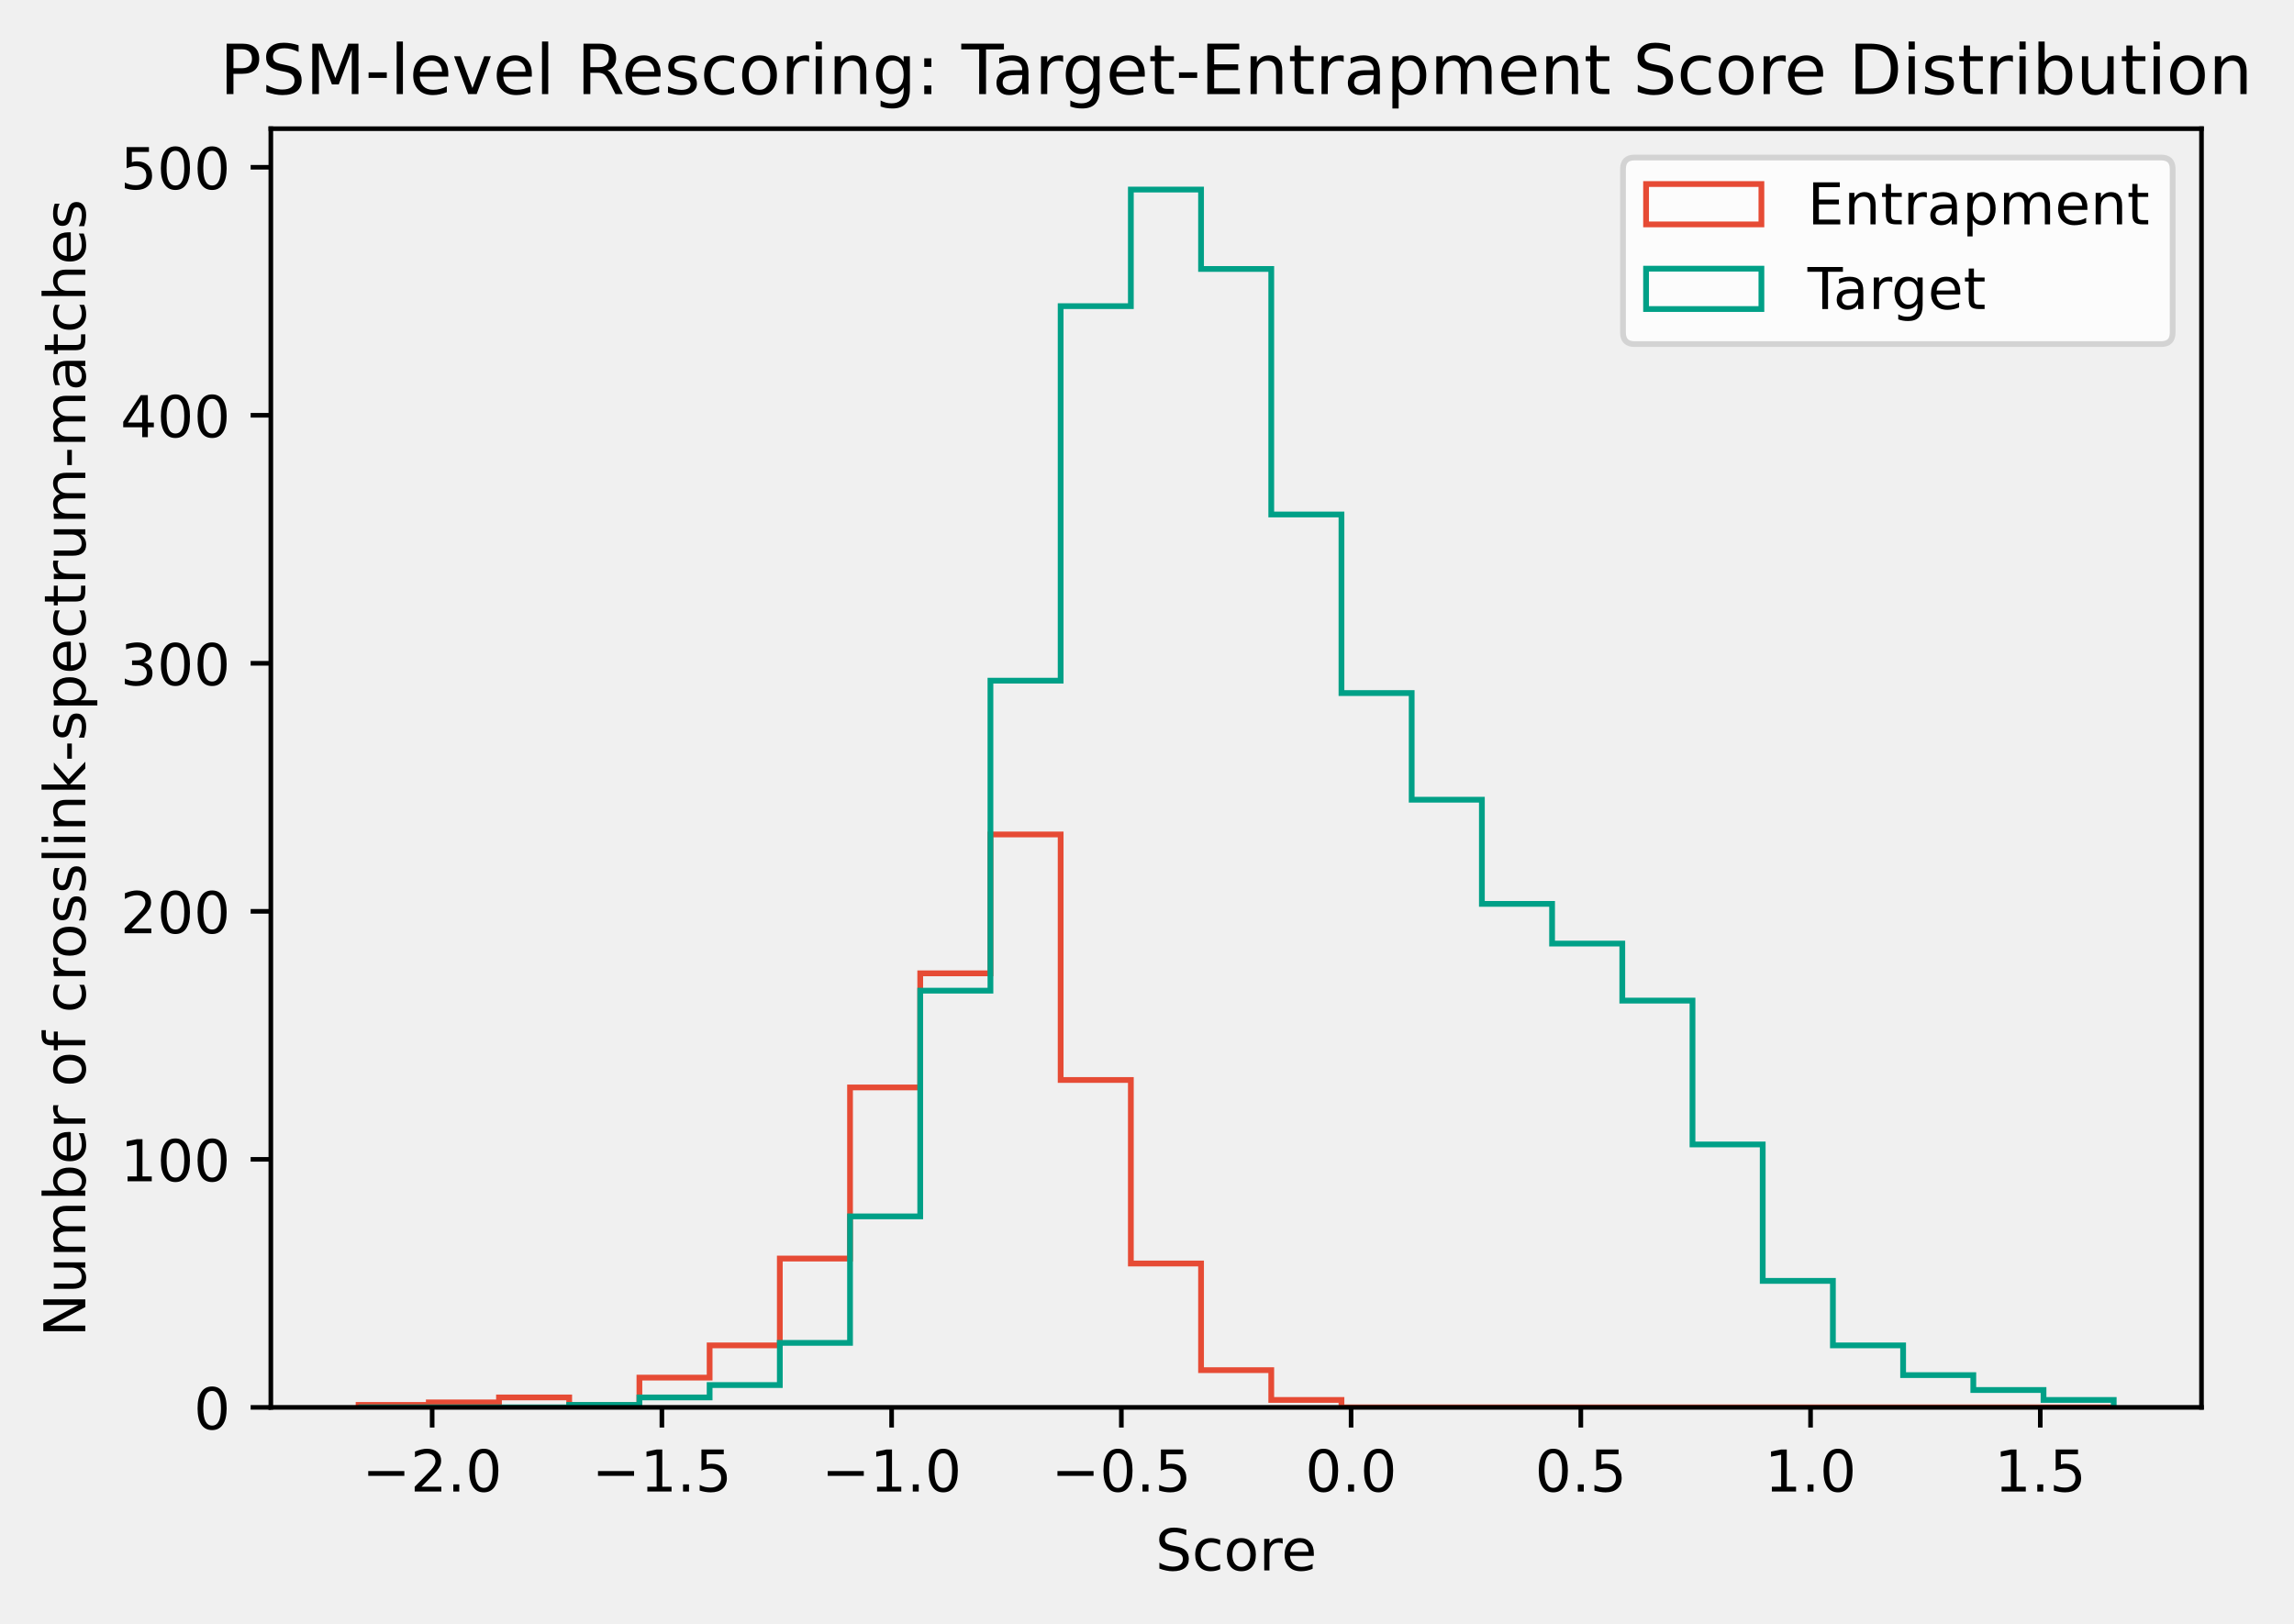
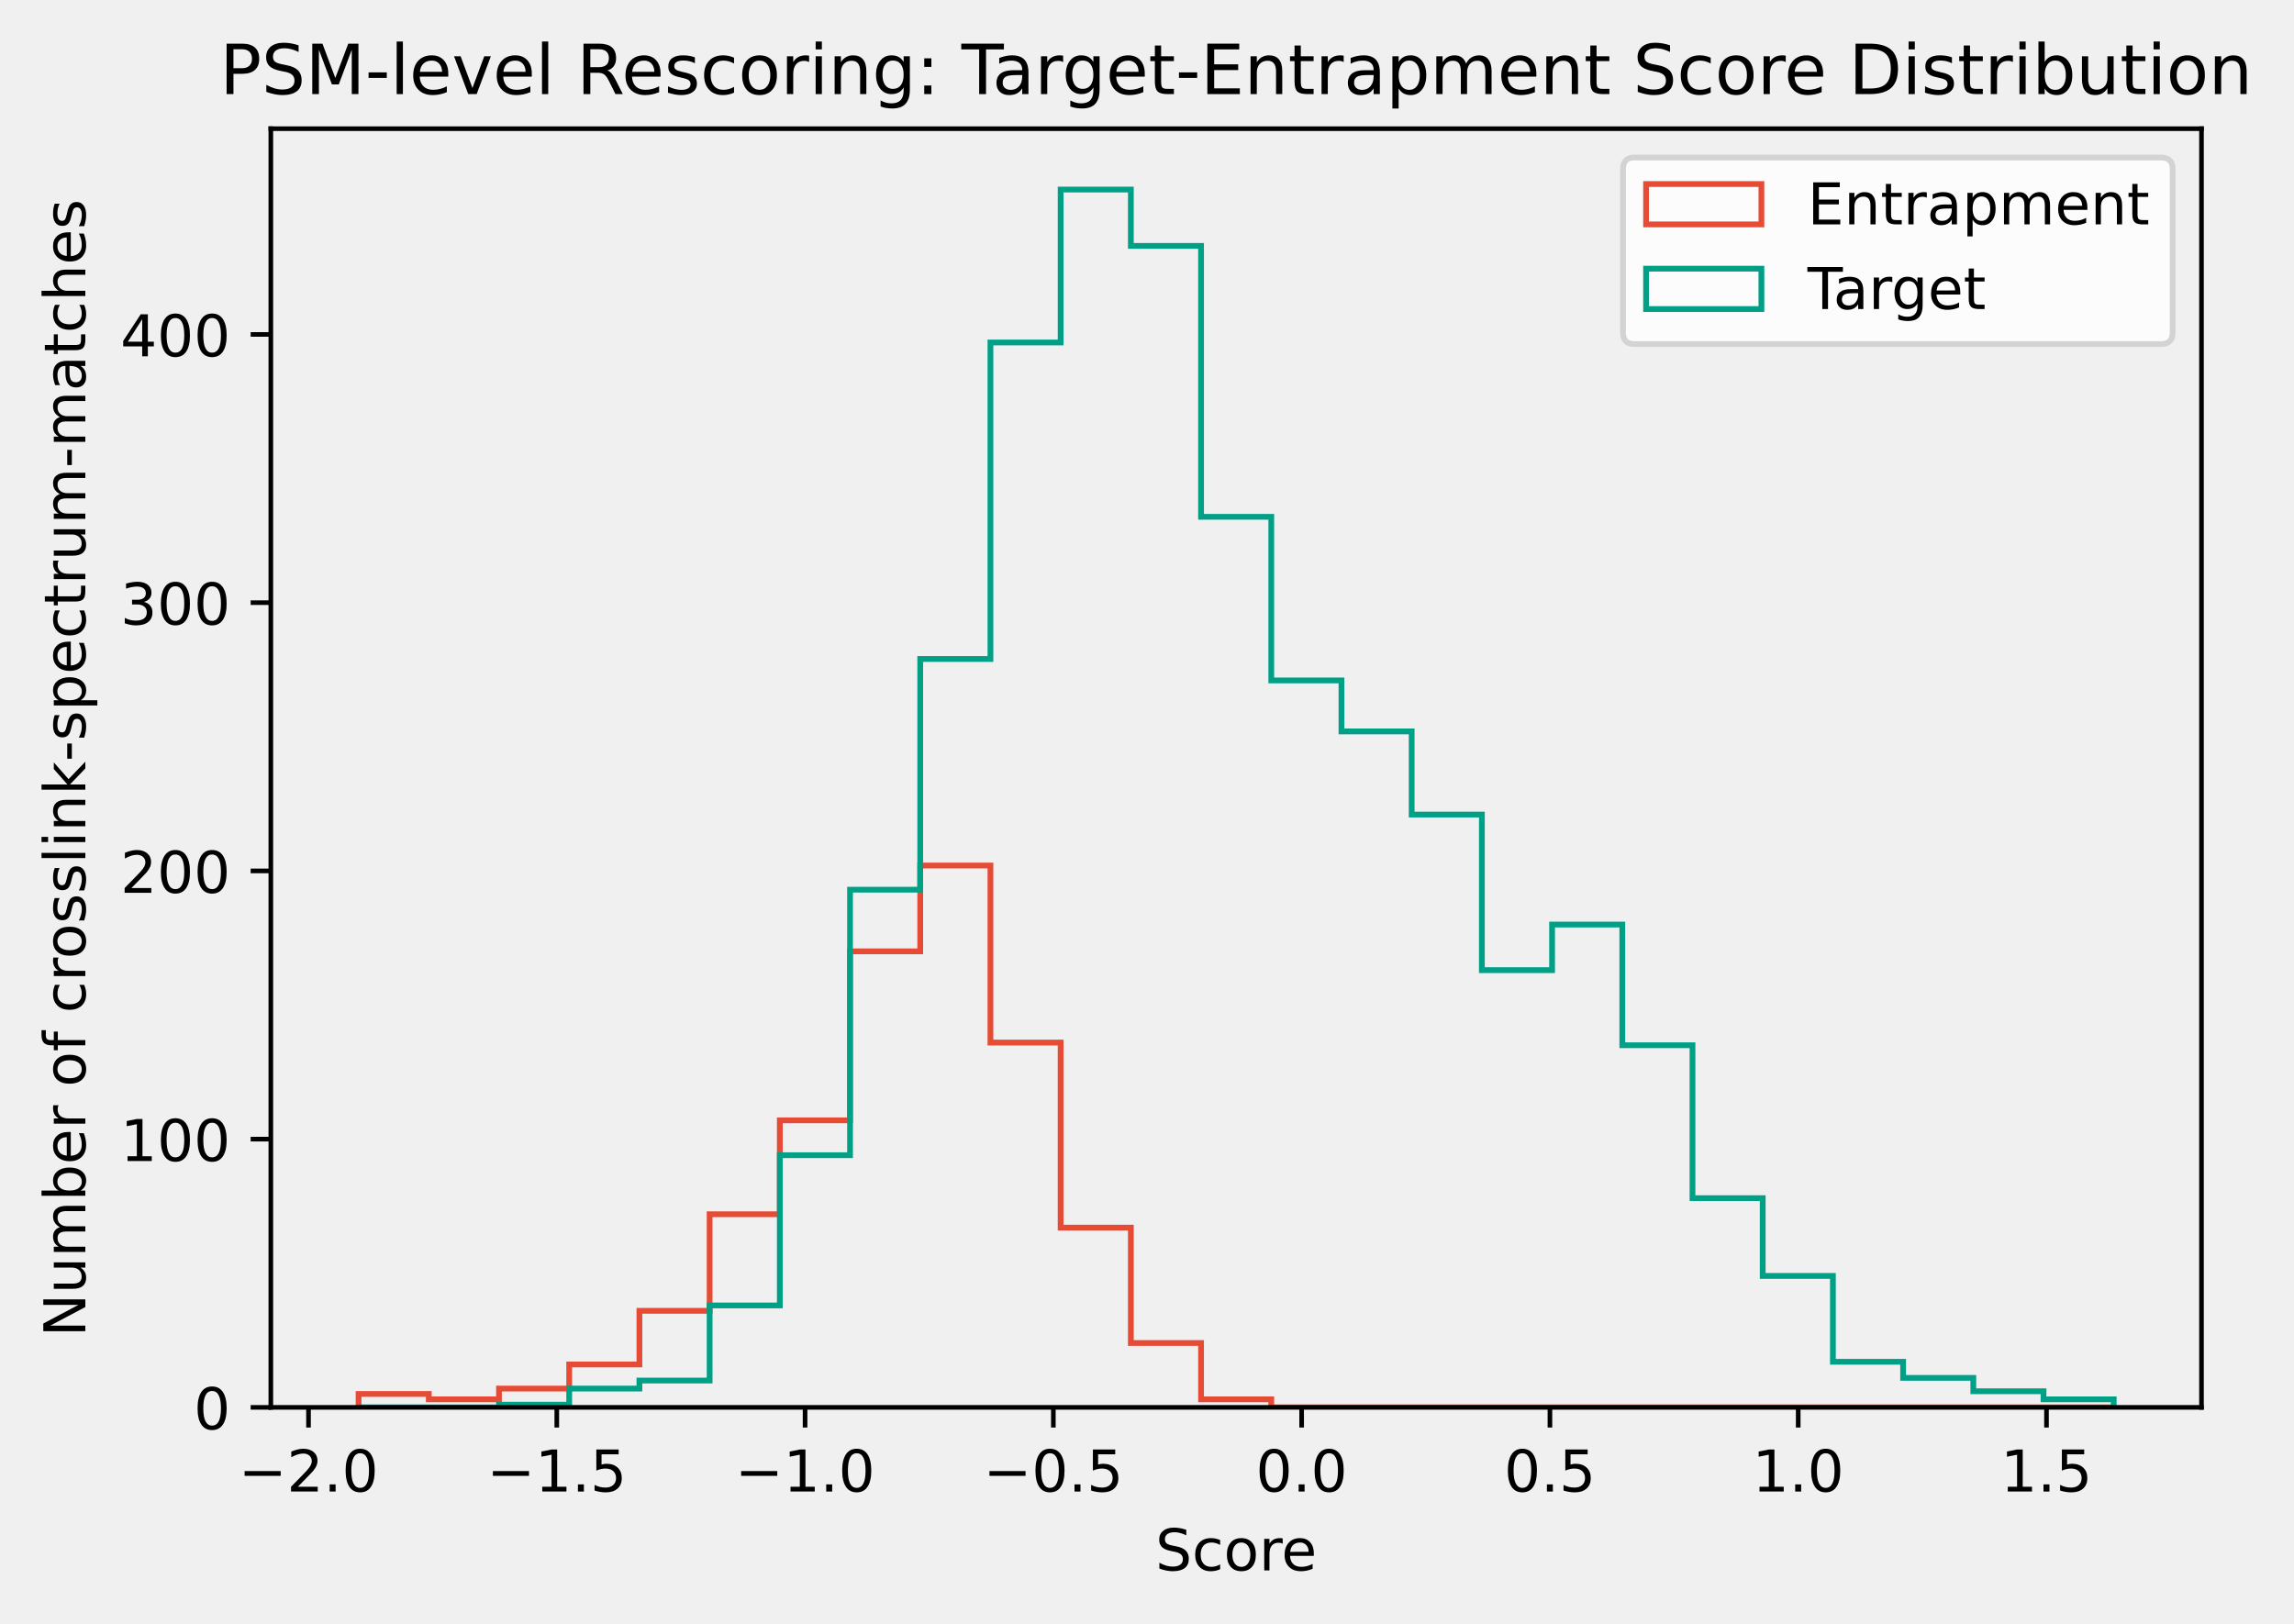
<svg xmlns="http://www.w3.org/2000/svg" xmlns:xlink="http://www.w3.org/1999/xlink" width="397.809pt" height="281.634pt" viewBox="0 0 397.809 281.634" version="1.1">
  <defs>
    <style type="text/css">*{stroke-linejoin: round; stroke-linecap: butt}</style>
  </defs>
  <g id="figure_1">
    <g id="patch_1">
      <path d="M -0 281.634  L 397.809 281.634  L 397.809 0  L -0 0  L -0 281.634  z " style="fill: none" />
    </g>
    <g id="axes_1">
      <g id="patch_2">
        <path d="M 46.966 244.078  L 381.766 244.078  L 381.766 22.318  L 46.966 22.318  L 46.966 244.078  z " style="fill: none" />
      </g>
      <g id="matplotlib.axis_1">
        <g id="xtick_1">
          <g id="line2d_1">
            <defs>
-               <path id="maec3197d3c" d="M 0 0  L 0 3.5  " style="stroke: #000000; stroke-width: 0.8" />
+               <path id="mf1814e550e" d="M 0 0  L 0 3.5  " style="stroke: #000000; stroke-width: 0.8" />
            </defs>
            <g>
-               <use xlink:href="#maec3197d3c" x="74.941" y="244.078" style="stroke: #000000; stroke-width: 0.8" />
+               <use xlink:href="#mf1814e550e" x="53.498" y="244.078" style="stroke: #000000; stroke-width: 0.8" />
            </g>
          </g>
          <g id="text_1">
-             <g transform="translate(62.80006 258.6766) scale(0.1 -0.1)">
+             <g transform="translate(41.35702 258.6766) scale(0.1 -0.1)">
              <defs>
                <path id="DejaVuSans-2212" d="M 678 2272  L 4684 2272  L 4684 1741  L 678 1741  L 678 2272  z " transform="scale(0.015625)" />
                <path id="DejaVuSans-32" d="M 1228 531  L 3431 531  L 3431 0  L 469 0  L 469 531  Q 828 903 1448 1529  Q 2069 2156 2228 2338  Q 2531 2678 2651 2914  Q 2772 3150 2772 3378  Q 2772 3750 2511 3984  Q 2250 4219 1831 4219  Q 1534 4219 1204 4116  Q 875 4013 500 3803  L 500 4441  Q 881 4594 1212 4672  Q 1544 4750 1819 4750  Q 2544 4750 2975 4387  Q 3406 4025 3406 3419  Q 3406 3131 3298 2873  Q 3191 2616 2906 2266  Q 2828 2175 2409 1742  Q 1991 1309 1228 531  z " transform="scale(0.015625)" />
                <path id="DejaVuSans-2e" d="M 684 794  L 1344 794  L 1344 0  L 684 0  L 684 794  z " transform="scale(0.015625)" />
                <path id="DejaVuSans-30" d="M 2034 4250  Q 1547 4250 1301 3770  Q 1056 3291 1056 2328  Q 1056 1369 1301 889  Q 1547 409 2034 409  Q 2525 409 2770 889  Q 3016 1369 3016 2328  Q 3016 3291 2770 3770  Q 2525 4250 2034 4250  z M 2034 4750  Q 2819 4750 3233 4129  Q 3647 3509 3647 2328  Q 3647 1150 3233 529  Q 2819 -91 2034 -91  Q 1250 -91 836 529  Q 422 1150 422 2328  Q 422 3509 836 4129  Q 1250 4750 2034 4750  z " transform="scale(0.015625)" />
              </defs>
              <use xlink:href="#DejaVuSans-2212" />
              <use xlink:href="#DejaVuSans-32" transform="translate(83.78906 0)" />
              <use xlink:href="#DejaVuSans-2e" transform="translate(147.4121 0)" />
              <use xlink:href="#DejaVuSans-30" transform="translate(179.1992 0)" />
            </g>
          </g>
        </g>
        <g id="xtick_2">
          <g id="line2d_2">
            <g>
-               <use xlink:href="#maec3197d3c" x="114.78" y="244.078" style="stroke: #000000; stroke-width: 0.8" />
+               <use xlink:href="#mf1814e550e" x="96.554" y="244.078" style="stroke: #000000; stroke-width: 0.8" />
            </g>
          </g>
          <g id="text_2">
-             <g transform="translate(102.6387 258.6766) scale(0.1 -0.1)">
+             <g transform="translate(84.41268 258.6766) scale(0.1 -0.1)">
              <defs>
                <path id="DejaVuSans-31" d="M 794 531  L 1825 531  L 1825 4091  L 703 3866  L 703 4441  L 1819 4666  L 2450 4666  L 2450 531  L 3481 531  L 3481 0  L 794 0  L 794 531  z " transform="scale(0.015625)" />
                <path id="DejaVuSans-35" d="M 691 4666  L 3169 4666  L 3169 4134  L 1269 4134  L 1269 2991  Q 1406 3038 1543 3061  Q 1681 3084 1819 3084  Q 2600 3084 3056 2656  Q 3513 2228 3513 1497  Q 3513 744 3044 326  Q 2575 -91 1722 -91  Q 1428 -91 1123 -41  Q 819 9 494 109  L 494 744  Q 775 591 1075 516  Q 1375 441 1709 441  Q 2250 441 2565 725  Q 2881 1009 2881 1497  Q 2881 1984 2565 2268  Q 2250 2553 1709 2553  Q 1456 2553 1204 2497  Q 953 2441 691 2322  L 691 4666  z " transform="scale(0.015625)" />
              </defs>
              <use xlink:href="#DejaVuSans-2212" />
              <use xlink:href="#DejaVuSans-31" transform="translate(83.78906 0)" />
              <use xlink:href="#DejaVuSans-2e" transform="translate(147.4121 0)" />
              <use xlink:href="#DejaVuSans-35" transform="translate(179.1992 0)" />
            </g>
          </g>
        </g>
        <g id="xtick_3">
          <g id="line2d_3">
            <g>
-               <use xlink:href="#maec3197d3c" x="154.619" y="244.078" style="stroke: #000000; stroke-width: 0.8" />
+               <use xlink:href="#mf1814e550e" x="139.61" y="244.078" style="stroke: #000000; stroke-width: 0.8" />
            </g>
          </g>
          <g id="text_3">
-             <g transform="translate(142.4774 258.6766) scale(0.1 -0.1)">
+             <g transform="translate(127.4683 258.6766) scale(0.1 -0.1)">
              <use xlink:href="#DejaVuSans-2212" />
              <use xlink:href="#DejaVuSans-31" transform="translate(83.78906 0)" />
              <use xlink:href="#DejaVuSans-2e" transform="translate(147.4121 0)" />
              <use xlink:href="#DejaVuSans-30" transform="translate(179.1992 0)" />
            </g>
          </g>
        </g>
        <g id="xtick_4">
          <g id="line2d_4">
            <g>
-               <use xlink:href="#maec3197d3c" x="194.457" y="244.078" style="stroke: #000000; stroke-width: 0.8" />
+               <use xlink:href="#mf1814e550e" x="182.665" y="244.078" style="stroke: #000000; stroke-width: 0.8" />
            </g>
          </g>
          <g id="text_4">
-             <g transform="translate(182.316 258.6766) scale(0.1 -0.1)">
+             <g transform="translate(170.524 258.6766) scale(0.1 -0.1)">
              <use xlink:href="#DejaVuSans-2212" />
              <use xlink:href="#DejaVuSans-30" transform="translate(83.78906 0)" />
              <use xlink:href="#DejaVuSans-2e" transform="translate(147.4121 0)" />
              <use xlink:href="#DejaVuSans-35" transform="translate(179.1992 0)" />
            </g>
          </g>
        </g>
        <g id="xtick_5">
          <g id="line2d_5">
            <g>
-               <use xlink:href="#maec3197d3c" x="234.296" y="244.078" style="stroke: #000000; stroke-width: 0.8" />
+               <use xlink:href="#mf1814e550e" x="225.721" y="244.078" style="stroke: #000000; stroke-width: 0.8" />
            </g>
          </g>
          <g id="text_5">
-             <g transform="translate(226.3445 258.6766) scale(0.1 -0.1)">
+             <g transform="translate(217.7695 258.6766) scale(0.1 -0.1)">
              <use xlink:href="#DejaVuSans-30" />
              <use xlink:href="#DejaVuSans-2e" transform="translate(63.62305 0)" />
              <use xlink:href="#DejaVuSans-30" transform="translate(95.41016 0)" />
            </g>
          </g>
        </g>
        <g id="xtick_6">
          <g id="line2d_6">
            <g>
-               <use xlink:href="#maec3197d3c" x="274.135" y="244.078" style="stroke: #000000; stroke-width: 0.8" />
+               <use xlink:href="#mf1814e550e" x="268.777" y="244.078" style="stroke: #000000; stroke-width: 0.8" />
            </g>
          </g>
          <g id="text_6">
-             <g transform="translate(266.1832 258.6766) scale(0.1 -0.1)">
+             <g transform="translate(260.8252 258.6766) scale(0.1 -0.1)">
              <use xlink:href="#DejaVuSans-30" />
              <use xlink:href="#DejaVuSans-2e" transform="translate(63.62305 0)" />
              <use xlink:href="#DejaVuSans-35" transform="translate(95.41016 0)" />
            </g>
          </g>
        </g>
        <g id="xtick_7">
          <g id="line2d_7">
            <g>
-               <use xlink:href="#maec3197d3c" x="313.973" y="244.078" style="stroke: #000000; stroke-width: 0.8" />
+               <use xlink:href="#mf1814e550e" x="311.832" y="244.078" style="stroke: #000000; stroke-width: 0.8" />
            </g>
          </g>
          <g id="text_7">
-             <g transform="translate(306.0219 258.6766) scale(0.1 -0.1)">
+             <g transform="translate(303.8808 258.6766) scale(0.1 -0.1)">
              <use xlink:href="#DejaVuSans-31" />
              <use xlink:href="#DejaVuSans-2e" transform="translate(63.62305 0)" />
              <use xlink:href="#DejaVuSans-30" transform="translate(95.41016 0)" />
            </g>
          </g>
        </g>
        <g id="xtick_8">
          <g id="line2d_8">
            <g>
-               <use xlink:href="#maec3197d3c" x="353.812" y="244.078" style="stroke: #000000; stroke-width: 0.8" />
+               <use xlink:href="#mf1814e550e" x="354.888" y="244.078" style="stroke: #000000; stroke-width: 0.8" />
            </g>
          </g>
          <g id="text_8">
-             <g transform="translate(345.8605 258.6766) scale(0.1 -0.1)">
+             <g transform="translate(346.9365 258.6766) scale(0.1 -0.1)">
              <use xlink:href="#DejaVuSans-31" />
              <use xlink:href="#DejaVuSans-2e" transform="translate(63.62305 0)" />
              <use xlink:href="#DejaVuSans-35" transform="translate(95.41016 0)" />
            </g>
          </g>
        </g>
        <g id="text_9">
          <g transform="translate(200.3633 272.3547) scale(0.1 -0.1)">
            <defs>
              <path id="DejaVuSans-53" d="M 3425 4513  L 3425 3897  Q 3066 4069 2747 4153  Q 2428 4238 2131 4238  Q 1616 4238 1336 4038  Q 1056 3838 1056 3469  Q 1056 3159 1242 3001  Q 1428 2844 1947 2747  L 2328 2669  Q 3034 2534 3370 2195  Q 3706 1856 3706 1288  Q 3706 609 3251 259  Q 2797 -91 1919 -91  Q 1588 -91 1214 -16  Q 841 59 441 206  L 441 856  Q 825 641 1194 531  Q 1563 422 1919 422  Q 2459 422 2753 634  Q 3047 847 3047 1241  Q 3047 1584 2836 1778  Q 2625 1972 2144 2069  L 1759 2144  Q 1053 2284 737 2584  Q 422 2884 422 3419  Q 422 4038 858 4394  Q 1294 4750 2059 4750  Q 2388 4750 2728 4690  Q 3069 4631 3425 4513  z " transform="scale(0.015625)" />
              <path id="DejaVuSans-63" d="M 3122 3366  L 3122 2828  Q 2878 2963 2633 3030  Q 2388 3097 2138 3097  Q 1578 3097 1268 2742  Q 959 2388 959 1747  Q 959 1106 1268 751  Q 1578 397 2138 397  Q 2388 397 2633 464  Q 2878 531 3122 666  L 3122 134  Q 2881 22 2623 -34  Q 2366 -91 2075 -91  Q 1284 -91 818 406  Q 353 903 353 1747  Q 353 2603 823 3093  Q 1294 3584 2113 3584  Q 2378 3584 2631 3529  Q 2884 3475 3122 3366  z " transform="scale(0.015625)" />
              <path id="DejaVuSans-6f" d="M 1959 3097  Q 1497 3097 1228 2736  Q 959 2375 959 1747  Q 959 1119 1226 758  Q 1494 397 1959 397  Q 2419 397 2687 759  Q 2956 1122 2956 1747  Q 2956 2369 2687 2733  Q 2419 3097 1959 3097  z M 1959 3584  Q 2709 3584 3137 3096  Q 3566 2609 3566 1747  Q 3566 888 3137 398  Q 2709 -91 1959 -91  Q 1206 -91 779 398  Q 353 888 353 1747  Q 353 2609 779 3096  Q 1206 3584 1959 3584  z " transform="scale(0.015625)" />
              <path id="DejaVuSans-72" d="M 2631 2963  Q 2534 3019 2420 3045  Q 2306 3072 2169 3072  Q 1681 3072 1420 2755  Q 1159 2438 1159 1844  L 1159 0  L 581 0  L 581 3500  L 1159 3500  L 1159 2956  Q 1341 3275 1631 3429  Q 1922 3584 2338 3584  Q 2397 3584 2469 3576  Q 2541 3569 2628 3553  L 2631 2963  z " transform="scale(0.015625)" />
              <path id="DejaVuSans-65" d="M 3597 1894  L 3597 1613  L 953 1613  Q 991 1019 1311 708  Q 1631 397 2203 397  Q 2534 397 2845 478  Q 3156 559 3463 722  L 3463 178  Q 3153 47 2828 -22  Q 2503 -91 2169 -91  Q 1331 -91 842 396  Q 353 884 353 1716  Q 353 2575 817 3079  Q 1281 3584 2069 3584  Q 2775 3584 3186 3129  Q 3597 2675 3597 1894  z M 3022 2063  Q 3016 2534 2758 2815  Q 2500 3097 2075 3097  Q 1594 3097 1305 2825  Q 1016 2553 972 2059  L 3022 2063  z " transform="scale(0.015625)" />
            </defs>
            <use xlink:href="#DejaVuSans-53" />
            <use xlink:href="#DejaVuSans-63" transform="translate(63.47656 0)" />
            <use xlink:href="#DejaVuSans-6f" transform="translate(118.457 0)" />
            <use xlink:href="#DejaVuSans-72" transform="translate(179.6387 0)" />
            <use xlink:href="#DejaVuSans-65" transform="translate(218.502 0)" />
          </g>
        </g>
      </g>
      <g id="matplotlib.axis_2">
        <g id="ytick_1">
          <g id="line2d_9">
            <defs>
-               <path id="m46b8b5258b" d="M 0 0  L -3.5 0  " style="stroke: #000000; stroke-width: 0.8" />
+               <path id="m933b0afbf6" d="M 0 0  L -3.5 0  " style="stroke: #000000; stroke-width: 0.8" />
            </defs>
            <g>
-               <use xlink:href="#m46b8b5258b" x="46.966" y="244.078" style="stroke: #000000; stroke-width: 0.8" />
+               <use xlink:href="#m933b0afbf6" x="46.966" y="244.078" style="stroke: #000000; stroke-width: 0.8" />
            </g>
          </g>
          <g id="text_10">
            <g transform="translate(33.60312 247.8773) scale(0.1 -0.1)">
              <use xlink:href="#DejaVuSans-30" />
            </g>
          </g>
        </g>
        <g id="ytick_2">
          <g id="line2d_10">
            <g>
-               <use xlink:href="#m46b8b5258b" x="46.966" y="201.064" style="stroke: #000000; stroke-width: 0.8" />
+               <use xlink:href="#m933b0afbf6" x="46.966" y="197.558" style="stroke: #000000; stroke-width: 0.8" />
            </g>
          </g>
          <g id="text_11">
-             <g transform="translate(20.87813 204.8631) scale(0.1 -0.1)">
+             <g transform="translate(20.87813 201.3575) scale(0.1 -0.1)">
              <use xlink:href="#DejaVuSans-31" />
              <use xlink:href="#DejaVuSans-30" transform="translate(63.62305 0)" />
              <use xlink:href="#DejaVuSans-30" transform="translate(127.2461 0)" />
            </g>
          </g>
        </g>
        <g id="ytick_3">
          <g id="line2d_11">
            <g>
-               <use xlink:href="#m46b8b5258b" x="46.966" y="158.05" style="stroke: #000000; stroke-width: 0.8" />
+               <use xlink:href="#m933b0afbf6" x="46.966" y="151.038" style="stroke: #000000; stroke-width: 0.8" />
            </g>
          </g>
          <g id="text_12">
-             <g transform="translate(20.87813 161.8488) scale(0.1 -0.1)">
+             <g transform="translate(20.87813 154.8377) scale(0.1 -0.1)">
              <use xlink:href="#DejaVuSans-32" />
              <use xlink:href="#DejaVuSans-30" transform="translate(63.62305 0)" />
              <use xlink:href="#DejaVuSans-30" transform="translate(127.2461 0)" />
            </g>
          </g>
        </g>
        <g id="ytick_4">
          <g id="line2d_12">
            <g>
-               <use xlink:href="#m46b8b5258b" x="46.966" y="115.035" style="stroke: #000000; stroke-width: 0.8" />
+               <use xlink:href="#m933b0afbf6" x="46.966" y="104.519" style="stroke: #000000; stroke-width: 0.8" />
            </g>
          </g>
          <g id="text_13">
-             <g transform="translate(20.87813 118.8346) scale(0.1 -0.1)">
+             <g transform="translate(20.87813 108.3179) scale(0.1 -0.1)">
              <defs>
                <path id="DejaVuSans-33" d="M 2597 2516  Q 3050 2419 3304 2112  Q 3559 1806 3559 1356  Q 3559 666 3084 287  Q 2609 -91 1734 -91  Q 1441 -91 1130 -33  Q 819 25 488 141  L 488 750  Q 750 597 1062 519  Q 1375 441 1716 441  Q 2309 441 2620 675  Q 2931 909 2931 1356  Q 2931 1769 2642 2001  Q 2353 2234 1838 2234  L 1294 2234  L 1294 2753  L 1863 2753  Q 2328 2753 2575 2939  Q 2822 3125 2822 3475  Q 2822 3834 2567 4026  Q 2313 4219 1838 4219  Q 1578 4219 1281 4162  Q 984 4106 628 3988  L 628 4550  Q 988 4650 1302 4700  Q 1616 4750 1894 4750  Q 2613 4750 3031 4423  Q 3450 4097 3450 3541  Q 3450 3153 3228 2886  Q 3006 2619 2597 2516  z " transform="scale(0.015625)" />
              </defs>
              <use xlink:href="#DejaVuSans-33" />
              <use xlink:href="#DejaVuSans-30" transform="translate(63.62305 0)" />
              <use xlink:href="#DejaVuSans-30" transform="translate(127.2461 0)" />
            </g>
          </g>
        </g>
        <g id="ytick_5">
          <g id="line2d_13">
            <g>
-               <use xlink:href="#m46b8b5258b" x="46.966" y="72.021" style="stroke: #000000; stroke-width: 0.8" />
+               <use xlink:href="#m933b0afbf6" x="46.966" y="57.999" style="stroke: #000000; stroke-width: 0.8" />
            </g>
          </g>
          <g id="text_14">
-             <g transform="translate(20.87813 75.82032) scale(0.1 -0.1)">
+             <g transform="translate(20.87813 61.79805) scale(0.1 -0.1)">
              <defs>
                <path id="DejaVuSans-34" d="M 2419 4116  L 825 1625  L 2419 1625  L 2419 4116  z M 2253 4666  L 3047 4666  L 3047 1625  L 3713 1625  L 3713 1100  L 3047 1100  L 3047 0  L 2419 0  L 2419 1100  L 313 1100  L 313 1709  L 2253 4666  z " transform="scale(0.015625)" />
              </defs>
              <use xlink:href="#DejaVuSans-34" />
              <use xlink:href="#DejaVuSans-30" transform="translate(63.62305 0)" />
              <use xlink:href="#DejaVuSans-30" transform="translate(127.2461 0)" />
            </g>
          </g>
        </g>
-         <g id="ytick_6">
-           <g id="line2d_14">
-             <g>
-               <use xlink:href="#m46b8b5258b" x="46.966" y="29.007" style="stroke: #000000; stroke-width: 0.8" />
-             </g>
-           </g>
-           <g id="text_15">
-             <g transform="translate(20.87813 32.80606) scale(0.1 -0.1)">
-               <use xlink:href="#DejaVuSans-35" />
-               <use xlink:href="#DejaVuSans-30" transform="translate(63.62305 0)" />
-               <use xlink:href="#DejaVuSans-30" transform="translate(127.2461 0)" />
-             </g>
-           </g>
-         </g>
-         <g id="text_16">
+         <g id="text_15">
          <g transform="translate(14.79844 231.8458) rotate(-90) scale(0.1 -0.1)">
            <defs>
              <path id="DejaVuSans-4e" d="M 628 4666  L 1478 4666  L 3547 763  L 3547 4666  L 4159 4666  L 4159 0  L 3309 0  L 1241 3903  L 1241 0  L 628 0  L 628 4666  z " transform="scale(0.015625)" />
              <path id="DejaVuSans-75" d="M 544 1381  L 544 3500  L 1119 3500  L 1119 1403  Q 1119 906 1312 657  Q 1506 409 1894 409  Q 2359 409 2629 706  Q 2900 1003 2900 1516  L 2900 3500  L 3475 3500  L 3475 0  L 2900 0  L 2900 538  Q 2691 219 2414 64  Q 2138 -91 1772 -91  Q 1169 -91 856 284  Q 544 659 544 1381  z M 1991 3584  L 1991 3584  z " transform="scale(0.015625)" />
              <path id="DejaVuSans-6d" d="M 3328 2828  Q 3544 3216 3844 3400  Q 4144 3584 4550 3584  Q 5097 3584 5394 3201  Q 5691 2819 5691 2113  L 5691 0  L 5113 0  L 5113 2094  Q 5113 2597 4934 2840  Q 4756 3084 4391 3084  Q 3944 3084 3684 2787  Q 3425 2491 3425 1978  L 3425 0  L 2847 0  L 2847 2094  Q 2847 2600 2669 2842  Q 2491 3084 2119 3084  Q 1678 3084 1418 2786  Q 1159 2488 1159 1978  L 1159 0  L 581 0  L 581 3500  L 1159 3500  L 1159 2956  Q 1356 3278 1631 3431  Q 1906 3584 2284 3584  Q 2666 3584 2933 3390  Q 3200 3197 3328 2828  z " transform="scale(0.015625)" />
              <path id="DejaVuSans-62" d="M 3116 1747  Q 3116 2381 2855 2742  Q 2594 3103 2138 3103  Q 1681 3103 1420 2742  Q 1159 2381 1159 1747  Q 1159 1113 1420 752  Q 1681 391 2138 391  Q 2594 391 2855 752  Q 3116 1113 3116 1747  z M 1159 2969  Q 1341 3281 1617 3432  Q 1894 3584 2278 3584  Q 2916 3584 3314 3078  Q 3713 2572 3713 1747  Q 3713 922 3314 415  Q 2916 -91 2278 -91  Q 1894 -91 1617 61  Q 1341 213 1159 525  L 1159 0  L 581 0  L 581 4863  L 1159 4863  L 1159 2969  z " transform="scale(0.015625)" />
              <path id="DejaVuSans-20" transform="scale(0.015625)" />
              <path id="DejaVuSans-66" d="M 2375 4863  L 2375 4384  L 1825 4384  Q 1516 4384 1395 4259  Q 1275 4134 1275 3809  L 1275 3500  L 2222 3500  L 2222 3053  L 1275 3053  L 1275 0  L 697 0  L 697 3053  L 147 3053  L 147 3500  L 697 3500  L 697 3744  Q 697 4328 969 4595  Q 1241 4863 1831 4863  L 2375 4863  z " transform="scale(0.015625)" />
              <path id="DejaVuSans-73" d="M 2834 3397  L 2834 2853  Q 2591 2978 2328 3040  Q 2066 3103 1784 3103  Q 1356 3103 1142 2972  Q 928 2841 928 2578  Q 928 2378 1081 2264  Q 1234 2150 1697 2047  L 1894 2003  Q 2506 1872 2764 1633  Q 3022 1394 3022 966  Q 3022 478 2636 193  Q 2250 -91 1575 -91  Q 1294 -91 989 -36  Q 684 19 347 128  L 347 722  Q 666 556 975 473  Q 1284 391 1588 391  Q 1994 391 2212 530  Q 2431 669 2431 922  Q 2431 1156 2273 1281  Q 2116 1406 1581 1522  L 1381 1569  Q 847 1681 609 1914  Q 372 2147 372 2553  Q 372 3047 722 3315  Q 1072 3584 1716 3584  Q 2034 3584 2315 3537  Q 2597 3491 2834 3397  z " transform="scale(0.015625)" />
              <path id="DejaVuSans-6c" d="M 603 4863  L 1178 4863  L 1178 0  L 603 0  L 603 4863  z " transform="scale(0.015625)" />
              <path id="DejaVuSans-69" d="M 603 3500  L 1178 3500  L 1178 0  L 603 0  L 603 3500  z M 603 4863  L 1178 4863  L 1178 4134  L 603 4134  L 603 4863  z " transform="scale(0.015625)" />
              <path id="DejaVuSans-6e" d="M 3513 2113  L 3513 0  L 2938 0  L 2938 2094  Q 2938 2591 2744 2837  Q 2550 3084 2163 3084  Q 1697 3084 1428 2787  Q 1159 2491 1159 1978  L 1159 0  L 581 0  L 581 3500  L 1159 3500  L 1159 2956  Q 1366 3272 1645 3428  Q 1925 3584 2291 3584  Q 2894 3584 3203 3211  Q 3513 2838 3513 2113  z " transform="scale(0.015625)" />
              <path id="DejaVuSans-6b" d="M 581 4863  L 1159 4863  L 1159 1991  L 2875 3500  L 3609 3500  L 1753 1863  L 3688 0  L 2938 0  L 1159 1709  L 1159 0  L 581 0  L 581 4863  z " transform="scale(0.015625)" />
              <path id="DejaVuSans-2d" d="M 313 2009  L 1997 2009  L 1997 1497  L 313 1497  L 313 2009  z " transform="scale(0.015625)" />
              <path id="DejaVuSans-70" d="M 1159 525  L 1159 -1331  L 581 -1331  L 581 3500  L 1159 3500  L 1159 2969  Q 1341 3281 1617 3432  Q 1894 3584 2278 3584  Q 2916 3584 3314 3078  Q 3713 2572 3713 1747  Q 3713 922 3314 415  Q 2916 -91 2278 -91  Q 1894 -91 1617 61  Q 1341 213 1159 525  z M 3116 1747  Q 3116 2381 2855 2742  Q 2594 3103 2138 3103  Q 1681 3103 1420 2742  Q 1159 2381 1159 1747  Q 1159 1113 1420 752  Q 1681 391 2138 391  Q 2594 391 2855 752  Q 3116 1113 3116 1747  z " transform="scale(0.015625)" />
              <path id="DejaVuSans-74" d="M 1172 4494  L 1172 3500  L 2356 3500  L 2356 3053  L 1172 3053  L 1172 1153  Q 1172 725 1289 603  Q 1406 481 1766 481  L 2356 481  L 2356 0  L 1766 0  Q 1100 0 847 248  Q 594 497 594 1153  L 594 3053  L 172 3053  L 172 3500  L 594 3500  L 594 4494  L 1172 4494  z " transform="scale(0.015625)" />
              <path id="DejaVuSans-61" d="M 2194 1759  Q 1497 1759 1228 1600  Q 959 1441 959 1056  Q 959 750 1161 570  Q 1363 391 1709 391  Q 2188 391 2477 730  Q 2766 1069 2766 1631  L 2766 1759  L 2194 1759  z M 3341 1997  L 3341 0  L 2766 0  L 2766 531  Q 2569 213 2275 61  Q 1981 -91 1556 -91  Q 1019 -91 701 211  Q 384 513 384 1019  Q 384 1609 779 1909  Q 1175 2209 1959 2209  L 2766 2209  L 2766 2266  Q 2766 2663 2505 2880  Q 2244 3097 1772 3097  Q 1472 3097 1187 3025  Q 903 2953 641 2809  L 641 3341  Q 956 3463 1253 3523  Q 1550 3584 1831 3584  Q 2591 3584 2966 3190  Q 3341 2797 3341 1997  z " transform="scale(0.015625)" />
              <path id="DejaVuSans-68" d="M 3513 2113  L 3513 0  L 2938 0  L 2938 2094  Q 2938 2591 2744 2837  Q 2550 3084 2163 3084  Q 1697 3084 1428 2787  Q 1159 2491 1159 1978  L 1159 0  L 581 0  L 581 4863  L 1159 4863  L 1159 2956  Q 1366 3272 1645 3428  Q 1925 3584 2291 3584  Q 2894 3584 3203 3211  Q 3513 2838 3513 2113  z " transform="scale(0.015625)" />
            </defs>
            <use xlink:href="#DejaVuSans-4e" />
            <use xlink:href="#DejaVuSans-75" transform="translate(74.80469 0)" />
            <use xlink:href="#DejaVuSans-6d" transform="translate(138.1836 0)" />
            <use xlink:href="#DejaVuSans-62" transform="translate(235.5957 0)" />
            <use xlink:href="#DejaVuSans-65" transform="translate(299.0723 0)" />
            <use xlink:href="#DejaVuSans-72" transform="translate(360.5957 0)" />
            <use xlink:href="#DejaVuSans-20" transform="translate(401.709 0)" />
            <use xlink:href="#DejaVuSans-6f" transform="translate(433.4961 0)" />
            <use xlink:href="#DejaVuSans-66" transform="translate(494.6777 0)" />
            <use xlink:href="#DejaVuSans-20" transform="translate(529.8828 0)" />
            <use xlink:href="#DejaVuSans-63" transform="translate(561.6699 0)" />
            <use xlink:href="#DejaVuSans-72" transform="translate(616.6504 0)" />
            <use xlink:href="#DejaVuSans-6f" transform="translate(655.5137 0)" />
            <use xlink:href="#DejaVuSans-73" transform="translate(716.6953 0)" />
            <use xlink:href="#DejaVuSans-73" transform="translate(768.7949 0)" />
            <use xlink:href="#DejaVuSans-6c" transform="translate(820.8945 0)" />
            <use xlink:href="#DejaVuSans-69" transform="translate(848.6777 0)" />
            <use xlink:href="#DejaVuSans-6e" transform="translate(876.4609 0)" />
            <use xlink:href="#DejaVuSans-6b" transform="translate(939.8398 0)" />
            <use xlink:href="#DejaVuSans-2d" transform="translate(997.75 0)" />
            <use xlink:href="#DejaVuSans-73" transform="translate(1033.834 0)" />
            <use xlink:href="#DejaVuSans-70" transform="translate(1085.934 0)" />
            <use xlink:href="#DejaVuSans-65" transform="translate(1149.41 0)" />
            <use xlink:href="#DejaVuSans-63" transform="translate(1210.934 0)" />
            <use xlink:href="#DejaVuSans-74" transform="translate(1265.914 0)" />
            <use xlink:href="#DejaVuSans-72" transform="translate(1305.123 0)" />
            <use xlink:href="#DejaVuSans-75" transform="translate(1346.236 0)" />
            <use xlink:href="#DejaVuSans-6d" transform="translate(1409.615 0)" />
            <use xlink:href="#DejaVuSans-2d" transform="translate(1507.027 0)" />
            <use xlink:href="#DejaVuSans-6d" transform="translate(1543.111 0)" />
            <use xlink:href="#DejaVuSans-61" transform="translate(1640.523 0)" />
            <use xlink:href="#DejaVuSans-74" transform="translate(1701.803 0)" />
            <use xlink:href="#DejaVuSans-63" transform="translate(1741.012 0)" />
            <use xlink:href="#DejaVuSans-68" transform="translate(1795.992 0)" />
            <use xlink:href="#DejaVuSans-65" transform="translate(1859.371 0)" />
            <use xlink:href="#DejaVuSans-73" transform="translate(1920.895 0)" />
          </g>
        </g>
      </g>
      <g id="patch_3">
-         <path d="M 62.184 244.078  L 62.184 243.648  L 74.358 243.648  L 74.358 243.218  L 86.533 243.218  L 86.533 242.358  L 98.707 242.358  L 98.707 243.648  L 110.882 243.648  L 110.882 238.916  L 123.057 238.916  L 123.057 233.325  L 135.231 233.325  L 135.231 218.27  L 147.406 218.27  L 147.406 188.59  L 159.58 188.59  L 159.58 168.803  L 171.755 168.803  L 171.755 144.715  L 183.929 144.715  L 183.929 187.299  L 196.104 187.299  L 196.104 219.13  L 208.278 219.13  L 208.278 237.626  L 220.453 237.626  L 220.453 242.788  L 232.627 242.788  L 232.627 244.078  L 244.802 244.078  L 244.802 244.078  L 256.977 244.078  L 256.977 244.078  L 269.151 244.078  L 269.151 244.078  L 281.326 244.078  L 281.326 244.078  L 293.5 244.078  L 293.5 244.078  L 305.675 244.078  L 305.675 244.078  L 317.849 244.078  L 317.849 244.078  L 330.024 244.078  L 330.024 244.078  L 342.198 244.078  L 342.198 244.078  L 354.373 244.078  L 354.373 244.078  L 366.547 244.078  L 366.547 244.078  " clip-path="url(#p13130d40e0)" style="fill: none; stroke: #e64b35; stroke-linejoin: miter" />
+         <path d="M 62.184 244.078  L 62.184 241.752  L 74.358 241.752  L 74.358 242.683  L 86.533 242.683  L 86.533 240.822  L 98.707 240.822  L 98.707 236.635  L 110.882 236.635  L 110.882 227.331  L 123.057 227.331  L 123.057 210.584  L 135.231 210.584  L 135.231 194.302  L 147.406 194.302  L 147.406 164.994  L 159.58 164.994  L 159.58 150.108  L 171.755 150.108  L 171.755 180.811  L 183.929 180.811  L 183.929 212.91  L 196.104 212.91  L 196.104 232.913  L 208.278 232.913  L 208.278 242.683  L 220.453 242.683  L 220.453 244.078  L 232.627 244.078  L 232.627 244.078  L 244.802 244.078  L 244.802 244.078  L 256.977 244.078  L 256.977 244.078  L 269.151 244.078  L 269.151 244.078  L 281.326 244.078  L 281.326 244.078  L 293.5 244.078  L 293.5 244.078  L 305.675 244.078  L 305.675 244.078  L 317.849 244.078  L 317.849 244.078  L 330.024 244.078  L 330.024 244.078  L 342.198 244.078  L 342.198 244.078  L 354.373 244.078  L 354.373 244.078  L 366.547 244.078  L 366.547 244.078  " clip-path="url(#paa45fd7839)" style="fill: none; stroke: #e64b35; stroke-linejoin: miter" />
      </g>
      <g id="patch_4">
-         <path d="M 62.184 244.078  L 62.184 244.078  L 74.358 244.078  L 74.358 244.078  L 86.533 244.078  L 86.533 244.078  L 98.707 244.078  L 98.707 243.648  L 110.882 243.648  L 110.882 242.358  L 123.057 242.358  L 123.057 240.207  L 135.231 240.207  L 135.231 232.894  L 147.406 232.894  L 147.406 210.957  L 159.58 210.957  L 159.58 171.814  L 171.755 171.814  L 171.755 118.046  L 183.929 118.046  L 183.929 53.095  L 196.104 53.095  L 196.104 32.878  L 208.278 32.878  L 208.278 46.643  L 220.453 46.643  L 220.453 89.227  L 232.627 89.227  L 232.627 120.197  L 244.802 120.197  L 244.802 138.693  L 256.977 138.693  L 256.977 156.759  L 269.151 156.759  L 269.151 163.641  L 281.326 163.641  L 281.326 173.535  L 293.5 173.535  L 293.5 198.483  L 305.675 198.483  L 305.675 222.141  L 317.849 222.141  L 317.849 233.325  L 330.024 233.325  L 330.024 238.486  L 342.198 238.486  L 342.198 241.067  L 354.373 241.067  L 354.373 242.788  L 366.547 242.788  L 366.547 244.078  " clip-path="url(#p13130d40e0)" style="fill: none; stroke: #00a087; stroke-linejoin: miter" />
+         <path d="M 62.184 244.078  L 62.184 244.078  L 74.358 244.078  L 74.358 244.078  L 86.533 244.078  L 86.533 243.613  L 98.707 243.613  L 98.707 240.822  L 110.882 240.822  L 110.882 239.426  L 123.057 239.426  L 123.057 226.401  L 135.231 226.401  L 135.231 200.349  L 147.406 200.349  L 147.406 154.295  L 159.58 154.295  L 159.58 114.288  L 171.755 114.288  L 171.755 59.394  L 183.929 59.394  L 183.929 32.878  L 196.104 32.878  L 196.104 42.647  L 208.278 42.647  L 208.278 89.632  L 220.453 89.632  L 220.453 118.009  L 232.627 118.009  L 232.627 126.848  L 244.802 126.848  L 244.802 141.269  L 256.977 141.269  L 256.977 168.251  L 269.151 168.251  L 269.151 160.342  L 281.326 160.342  L 281.326 181.276  L 293.5 181.276  L 293.5 207.793  L 305.675 207.793  L 305.675 221.283  L 317.849 221.283  L 317.849 236.17  L 330.024 236.17  L 330.024 238.961  L 342.198 238.961  L 342.198 241.287  L 354.373 241.287  L 354.373 242.683  L 366.547 242.683  L 366.547 244.078  " clip-path="url(#paa45fd7839)" style="fill: none; stroke: #00a087; stroke-linejoin: miter" />
      </g>
      <g id="patch_5">
        <path d="M 46.966 244.078  L 46.966 22.318  " style="fill: none; stroke: #000000; stroke-width: 0.8; stroke-linejoin: miter; stroke-linecap: square" />
      </g>
      <g id="patch_6">
        <path d="M 381.766 244.078  L 381.766 22.318  " style="fill: none; stroke: #000000; stroke-width: 0.8; stroke-linejoin: miter; stroke-linecap: square" />
      </g>
      <g id="patch_7">
        <path d="M 46.966 244.078  L 381.766 244.078  " style="fill: none; stroke: #000000; stroke-width: 0.8; stroke-linejoin: miter; stroke-linecap: square" />
      </g>
      <g id="patch_8">
        <path d="M 46.966 22.318  L 381.766 22.318  " style="fill: none; stroke: #000000; stroke-width: 0.8; stroke-linejoin: miter; stroke-linecap: square" />
      </g>
-       <g id="text_17">
+       <g id="text_16">
        <g transform="translate(38.12219 16.31812) scale(0.12 -0.12)">
          <defs>
            <path id="DejaVuSans-50" d="M 1259 4147  L 1259 2394  L 2053 2394  Q 2494 2394 2734 2622  Q 2975 2850 2975 3272  Q 2975 3691 2734 3919  Q 2494 4147 2053 4147  L 1259 4147  z M 628 4666  L 2053 4666  Q 2838 4666 3239 4311  Q 3641 3956 3641 3272  Q 3641 2581 3239 2228  Q 2838 1875 2053 1875  L 1259 1875  L 1259 0  L 628 0  L 628 4666  z " transform="scale(0.015625)" />
            <path id="DejaVuSans-4d" d="M 628 4666  L 1569 4666  L 2759 1491  L 3956 4666  L 4897 4666  L 4897 0  L 4281 0  L 4281 4097  L 3078 897  L 2444 897  L 1241 4097  L 1241 0  L 628 0  L 628 4666  z " transform="scale(0.015625)" />
            <path id="DejaVuSans-76" d="M 191 3500  L 800 3500  L 1894 563  L 2988 3500  L 3597 3500  L 2284 0  L 1503 0  L 191 3500  z " transform="scale(0.015625)" />
            <path id="DejaVuSans-52" d="M 2841 2188  Q 3044 2119 3236 1894  Q 3428 1669 3622 1275  L 4263 0  L 3584 0  L 2988 1197  Q 2756 1666 2539 1819  Q 2322 1972 1947 1972  L 1259 1972  L 1259 0  L 628 0  L 628 4666  L 2053 4666  Q 2853 4666 3247 4331  Q 3641 3997 3641 3322  Q 3641 2881 3436 2590  Q 3231 2300 2841 2188  z M 1259 4147  L 1259 2491  L 2053 2491  Q 2509 2491 2742 2702  Q 2975 2913 2975 3322  Q 2975 3731 2742 3939  Q 2509 4147 2053 4147  L 1259 4147  z " transform="scale(0.015625)" />
            <path id="DejaVuSans-67" d="M 2906 1791  Q 2906 2416 2648 2759  Q 2391 3103 1925 3103  Q 1463 3103 1205 2759  Q 947 2416 947 1791  Q 947 1169 1205 825  Q 1463 481 1925 481  Q 2391 481 2648 825  Q 2906 1169 2906 1791  z M 3481 434  Q 3481 -459 3084 -895  Q 2688 -1331 1869 -1331  Q 1566 -1331 1297 -1286  Q 1028 -1241 775 -1147  L 775 -588  Q 1028 -725 1275 -790  Q 1522 -856 1778 -856  Q 2344 -856 2625 -561  Q 2906 -266 2906 331  L 2906 616  Q 2728 306 2450 153  Q 2172 0 1784 0  Q 1141 0 747 490  Q 353 981 353 1791  Q 353 2603 747 3093  Q 1141 3584 1784 3584  Q 2172 3584 2450 3431  Q 2728 3278 2906 2969  L 2906 3500  L 3481 3500  L 3481 434  z " transform="scale(0.015625)" />
            <path id="DejaVuSans-3a" d="M 750 794  L 1409 794  L 1409 0  L 750 0  L 750 794  z M 750 3309  L 1409 3309  L 1409 2516  L 750 2516  L 750 3309  z " transform="scale(0.015625)" />
            <path id="DejaVuSans-54" d="M -19 4666  L 3928 4666  L 3928 4134  L 2272 4134  L 2272 0  L 1638 0  L 1638 4134  L -19 4134  L -19 4666  z " transform="scale(0.015625)" />
            <path id="DejaVuSans-45" d="M 628 4666  L 3578 4666  L 3578 4134  L 1259 4134  L 1259 2753  L 3481 2753  L 3481 2222  L 1259 2222  L 1259 531  L 3634 531  L 3634 0  L 628 0  L 628 4666  z " transform="scale(0.015625)" />
            <path id="DejaVuSans-44" d="M 1259 4147  L 1259 519  L 2022 519  Q 2988 519 3436 956  Q 3884 1394 3884 2338  Q 3884 3275 3436 3711  Q 2988 4147 2022 4147  L 1259 4147  z M 628 4666  L 1925 4666  Q 3281 4666 3915 4102  Q 4550 3538 4550 2338  Q 4550 1131 3912 565  Q 3275 0 1925 0  L 628 0  L 628 4666  z " transform="scale(0.015625)" />
          </defs>
          <use xlink:href="#DejaVuSans-50" />
          <use xlink:href="#DejaVuSans-53" transform="translate(60.30273 0)" />
          <use xlink:href="#DejaVuSans-4d" transform="translate(123.7793 0)" />
          <use xlink:href="#DejaVuSans-2d" transform="translate(210.0586 0)" />
          <use xlink:href="#DejaVuSans-6c" transform="translate(246.1426 0)" />
          <use xlink:href="#DejaVuSans-65" transform="translate(273.9258 0)" />
          <use xlink:href="#DejaVuSans-76" transform="translate(335.4492 0)" />
          <use xlink:href="#DejaVuSans-65" transform="translate(394.6289 0)" />
          <use xlink:href="#DejaVuSans-6c" transform="translate(456.1523 0)" />
          <use xlink:href="#DejaVuSans-20" transform="translate(483.9355 0)" />
          <use xlink:href="#DejaVuSans-52" transform="translate(515.7227 0)" />
          <use xlink:href="#DejaVuSans-65" transform="translate(580.7051 0)" />
          <use xlink:href="#DejaVuSans-73" transform="translate(642.2285 0)" />
          <use xlink:href="#DejaVuSans-63" transform="translate(694.3281 0)" />
          <use xlink:href="#DejaVuSans-6f" transform="translate(749.3086 0)" />
          <use xlink:href="#DejaVuSans-72" transform="translate(810.4902 0)" />
          <use xlink:href="#DejaVuSans-69" transform="translate(851.6035 0)" />
          <use xlink:href="#DejaVuSans-6e" transform="translate(879.3867 0)" />
          <use xlink:href="#DejaVuSans-67" transform="translate(942.7656 0)" />
          <use xlink:href="#DejaVuSans-3a" transform="translate(1006.242 0)" />
          <use xlink:href="#DejaVuSans-20" transform="translate(1039.934 0)" />
          <use xlink:href="#DejaVuSans-54" transform="translate(1071.721 0)" />
          <use xlink:href="#DejaVuSans-61" transform="translate(1116.305 0)" />
          <use xlink:href="#DejaVuSans-72" transform="translate(1177.584 0)" />
          <use xlink:href="#DejaVuSans-67" transform="translate(1216.947 0)" />
          <use xlink:href="#DejaVuSans-65" transform="translate(1280.424 0)" />
          <use xlink:href="#DejaVuSans-74" transform="translate(1341.947 0)" />
          <use xlink:href="#DejaVuSans-2d" transform="translate(1381.156 0)" />
          <use xlink:href="#DejaVuSans-45" transform="translate(1417.24 0)" />
          <use xlink:href="#DejaVuSans-6e" transform="translate(1480.424 0)" />
          <use xlink:href="#DejaVuSans-74" transform="translate(1543.803 0)" />
          <use xlink:href="#DejaVuSans-72" transform="translate(1583.012 0)" />
          <use xlink:href="#DejaVuSans-61" transform="translate(1624.125 0)" />
          <use xlink:href="#DejaVuSans-70" transform="translate(1685.404 0)" />
          <use xlink:href="#DejaVuSans-6d" transform="translate(1748.881 0)" />
          <use xlink:href="#DejaVuSans-65" transform="translate(1846.293 0)" />
          <use xlink:href="#DejaVuSans-6e" transform="translate(1907.816 0)" />
          <use xlink:href="#DejaVuSans-74" transform="translate(1971.195 0)" />
          <use xlink:href="#DejaVuSans-20" transform="translate(2010.404 0)" />
          <use xlink:href="#DejaVuSans-53" transform="translate(2042.191 0)" />
          <use xlink:href="#DejaVuSans-63" transform="translate(2105.668 0)" />
          <use xlink:href="#DejaVuSans-6f" transform="translate(2160.648 0)" />
          <use xlink:href="#DejaVuSans-72" transform="translate(2221.83 0)" />
          <use xlink:href="#DejaVuSans-65" transform="translate(2260.693 0)" />
          <use xlink:href="#DejaVuSans-20" transform="translate(2322.217 0)" />
          <use xlink:href="#DejaVuSans-44" transform="translate(2354.004 0)" />
          <use xlink:href="#DejaVuSans-69" transform="translate(2431.006 0)" />
          <use xlink:href="#DejaVuSans-73" transform="translate(2458.789 0)" />
          <use xlink:href="#DejaVuSans-74" transform="translate(2510.889 0)" />
          <use xlink:href="#DejaVuSans-72" transform="translate(2550.098 0)" />
          <use xlink:href="#DejaVuSans-69" transform="translate(2591.211 0)" />
          <use xlink:href="#DejaVuSans-62" transform="translate(2618.994 0)" />
          <use xlink:href="#DejaVuSans-75" transform="translate(2682.471 0)" />
          <use xlink:href="#DejaVuSans-74" transform="translate(2745.85 0)" />
          <use xlink:href="#DejaVuSans-69" transform="translate(2785.059 0)" />
          <use xlink:href="#DejaVuSans-6f" transform="translate(2812.842 0)" />
          <use xlink:href="#DejaVuSans-6e" transform="translate(2874.023 0)" />
        </g>
      </g>
      <g id="legend_1">
        <g id="patch_9">
          <path d="M 283.45 59.674  L 374.766 59.674  Q 376.766 59.674 376.766 57.674  L 376.766 29.318  Q 376.766 27.318 374.766 27.318  L 283.45 27.318  Q 281.45 27.318 281.45 29.318  L 281.45 57.674  Q 281.45 59.674 283.45 59.674  z " style="fill: #ffffff; opacity: 0.8; stroke: #cccccc; stroke-linejoin: miter" />
        </g>
        <g id="patch_10">
          <path d="M 285.45 38.917  L 305.45 38.917  L 305.45 31.917  L 285.45 31.917  L 285.45 38.917  z " style="fill: none; stroke: #e64b35; stroke-linejoin: miter" />
        </g>
-         <g id="text_18">
+         <g id="text_17">
          <g transform="translate(313.45 38.91656) scale(0.1 -0.1)">
            <use xlink:href="#DejaVuSans-45" />
            <use xlink:href="#DejaVuSans-6e" transform="translate(63.18359 0)" />
            <use xlink:href="#DejaVuSans-74" transform="translate(126.5625 0)" />
            <use xlink:href="#DejaVuSans-72" transform="translate(165.7715 0)" />
            <use xlink:href="#DejaVuSans-61" transform="translate(206.8848 0)" />
            <use xlink:href="#DejaVuSans-70" transform="translate(268.1641 0)" />
            <use xlink:href="#DejaVuSans-6d" transform="translate(331.6406 0)" />
            <use xlink:href="#DejaVuSans-65" transform="translate(429.0527 0)" />
            <use xlink:href="#DejaVuSans-6e" transform="translate(490.5762 0)" />
            <use xlink:href="#DejaVuSans-74" transform="translate(553.9551 0)" />
          </g>
        </g>
        <g id="patch_11">
          <path d="M 285.45 53.595  L 305.45 53.595  L 305.45 46.595  L 285.45 46.595  L 285.45 53.595  z " style="fill: none; stroke: #00a087; stroke-linejoin: miter" />
        </g>
-         <g id="text_19">
+         <g id="text_18">
          <g transform="translate(313.45 53.59469) scale(0.1 -0.1)">
            <use xlink:href="#DejaVuSans-54" />
            <use xlink:href="#DejaVuSans-61" transform="translate(44.58398 0)" />
            <use xlink:href="#DejaVuSans-72" transform="translate(105.8633 0)" />
            <use xlink:href="#DejaVuSans-67" transform="translate(145.2266 0)" />
            <use xlink:href="#DejaVuSans-65" transform="translate(208.7031 0)" />
            <use xlink:href="#DejaVuSans-74" transform="translate(270.2266 0)" />
          </g>
        </g>
      </g>
    </g>
  </g>
  <defs>
-     <clipPath id="p13130d40e0">
+     <clipPath id="paa45fd7839">
      <rect x="46.966" y="22.318" width="334.8" height="221.76" />
    </clipPath>
  </defs>
</svg>
